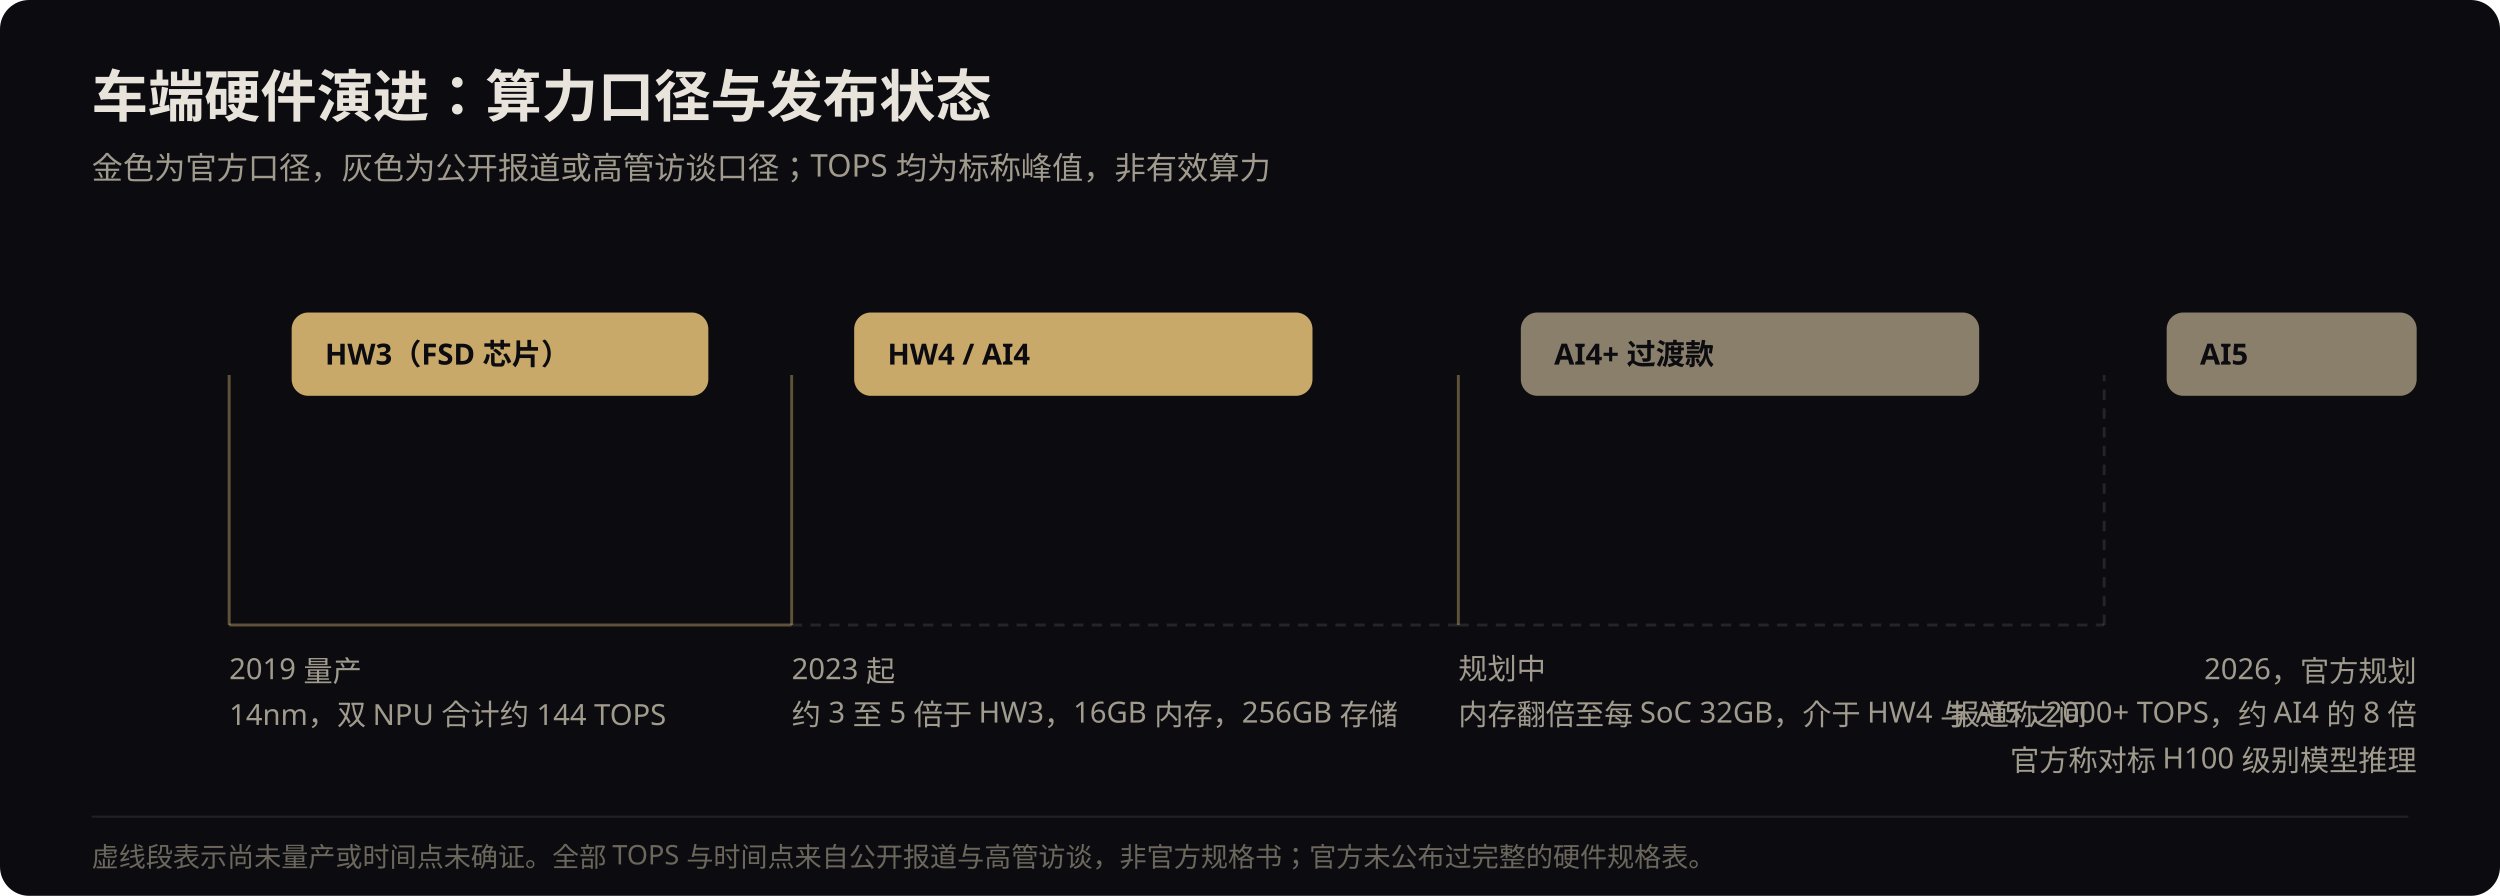
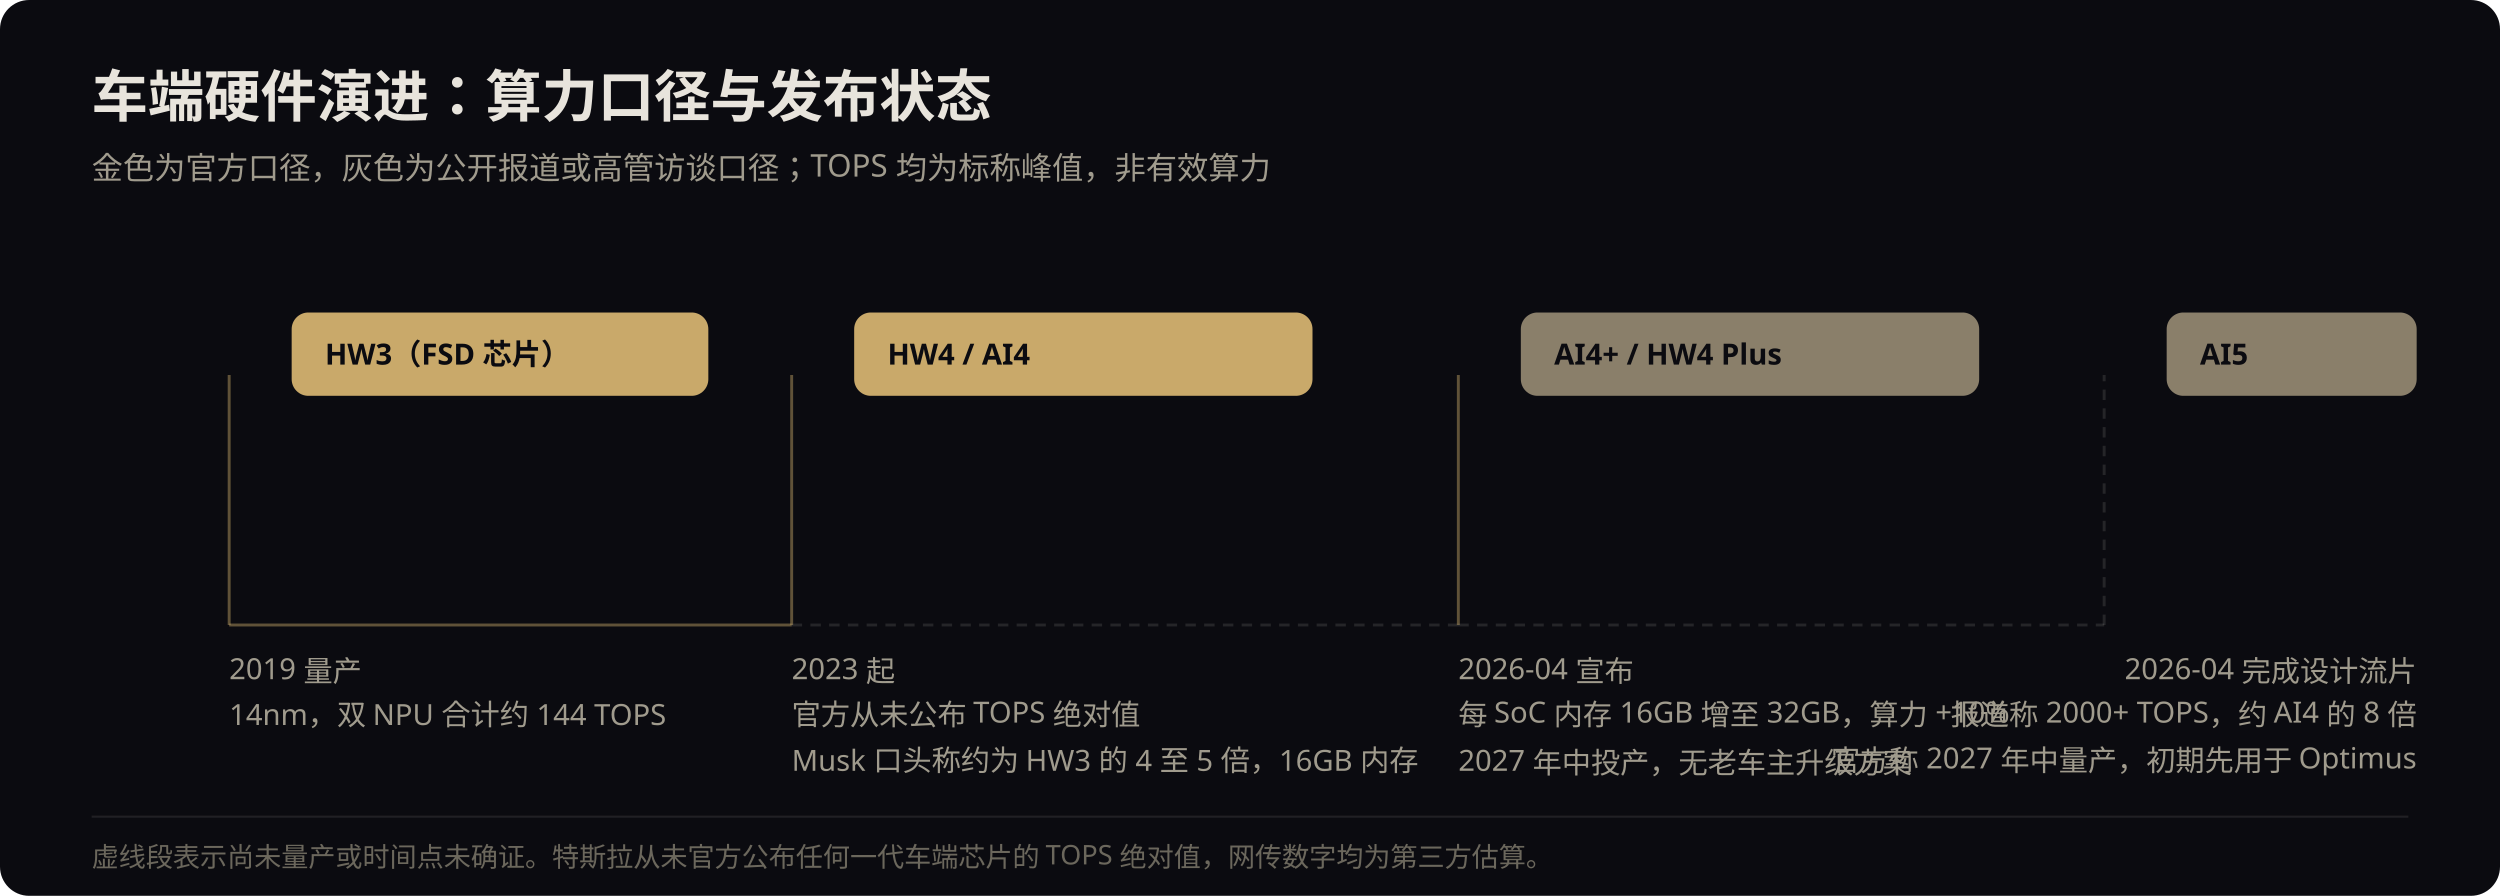
<svg xmlns="http://www.w3.org/2000/svg" viewBox="0 0 1200 430" width="100%" role="img" aria-label="车端硬件演进与算力口径">
  <style>
    .bg{fill:#0b0b10}
    .ttl{fill:#e8e4dc;font:600 27px 'Noto Sans SC','PingFang SC','Microsoft YaHei',sans-serif}
    .sub{fill:#a09b8d;font:400 15px 'Noto Sans SC','PingFang SC','Microsoft YaHei',sans-serif}
    .hw{fill:#e8e4dc;font:500 17px 'Noto Sans SC','PingFang SC',sans-serif}
    .box1{fill:#0b0b10;font:600 14px 'Noto Sans SC','PingFang SC',sans-serif}
    .box2{fill:#0b0b10;font:400 13px 'Noto Sans SC','PingFang SC',sans-serif}
    .d{fill:#a09b8d;font:400 14px 'Noto Sans SC','PingFang SC',sans-serif}
    .ax{fill:#6b675c;font:400 13px 'Noto Sans SC','PingFang SC',sans-serif}
    .foot{fill:#6b675c;font:400 13px 'Noto Sans SC','PingFang SC','Microsoft YaHei',sans-serif}
    .grid{stroke:#e8e4dc;stroke-opacity:.10;stroke-width:1}
    .off{fill:#c9a96a}
    .rep{fill:#8a7f6a}
    .line{stroke:#c9a96a;stroke-opacity:.45;stroke-width:1.4;fill:none}
    .dline{stroke:#e8e4dc;stroke-opacity:.12;stroke-width:1.4;fill:none;stroke-dasharray:5 4}
  </style>
  <rect class="bg" x="0" y="0" width="1200" height="430" rx="14" />
  <text class="ttl" x="44" y="56">车端硬件演进：算力口径与发布状态</text>
  <text class="sub" x="44" y="86">金色为官方口径，灰色为公开报道或高管访谈口径；TOPS 均为标称峰值，非有效算力</text>
  <line class="line" x1="110" y1="300" x2="110" y2="180" />
  <line class="line" x1="110" y1="300" x2="380" y2="300" />
  <line class="line" x1="380" y1="300" x2="380" y2="180" />
  <line class="dline" x1="380" y1="300" x2="700" y2="300" />
  <line class="line" x1="700" y1="300" x2="700" y2="180" />
  <line class="dline" x1="700" y1="300" x2="1010" y2="300" />
  <line class="dline" x1="1010" y1="300" x2="1010" y2="180" />
  <rect class="off" x="140" y="150" width="200" height="40" rx="8" />
  <text class="box1" x="156" y="175">HW3（FSD 芯片）</text>
  <text class="d" x="110" y="326">2019 量产</text>
  <text class="d" x="110" y="348">14nm，双 NPU 合计约 144 TOPS</text>
  <rect class="off" x="410" y="150" width="220" height="40" rx="8" />
  <text class="box1" x="426" y="175">HW4 / AI4</text>
  <text class="d" x="380" y="326">2023 起</text>
-   <text class="d" x="380" y="348">约 3 至 5 倍于 HW3，16GB 内存，256GB 存储</text>
+   <text class="d" x="380" y="348">官方从未公布 TOPS 绝对值</text>
+   <text class="d" x="380" y="370">Musk 口头称约为 HW3 的 4 至 5 倍，16GB 内存</text>
  <rect class="rep" x="730" y="150" width="220" height="40" rx="8" />
-   <text class="box1" x="746" y="175">AI4+ 过渡款</text>
-   <text class="d" x="700" y="326">规划中</text>
-   <text class="d" x="700" y="348">内存翻倍至每 SoC 32GB，介于 HW4 与 AI5 之间</text>
+   <text class="box1" x="746" y="175">AI4+ / HW4 Plus</text>
+   <text class="d" x="700" y="326">2026-04 宣布</text>
+   <text class="d" x="700" y="348">每 SoC 内存 16GB 增至 32GB，算力 +10%</text>
+   <text class="d" x="700" y="370">2027 年中投产，无老车主升级方案</text>
  <rect class="rep" x="1040" y="150" width="120" height="40" rx="8" />
  <text class="box1" x="1056" y="175">AI5</text>
-   <text class="d" x="1160" y="326" text-anchor="end">2026，官方规划</text>
+   <text class="d" x="1160" y="326" text-anchor="end">2026-04 完成设计流片</text>
  <text class="d" x="1160" y="348" text-anchor="end">报道称 2000+ TOPS，约 AI4 的 8 倍</text>
-   <text class="d" x="1160" y="370" text-anchor="end">官方称对标 H100 级别模型推理</text>
+   <text class="d" x="1160" y="370" text-anchor="end">官方称 2027 年中量产，初期先用于 Optimus</text>
  <line class="grid" x1="44" y1="392" x2="1156" y2="392" />
-   <text class="foot" x="44" y="416">虚线段表示尚未量产或时间点未确证。全部 TOPS 与时间点来自公开报道与高管访谈，非官方规格书；官方未公布过完整的硬件规格表。</text>
+   <text class="foot" x="44" y="416">虚线段表示尚未量产或时间点未确证。特斯拉从未官方公布任何一代车端芯片的 TOPS 绝对值，网传数字均为第三方估算。</text>
</svg>
